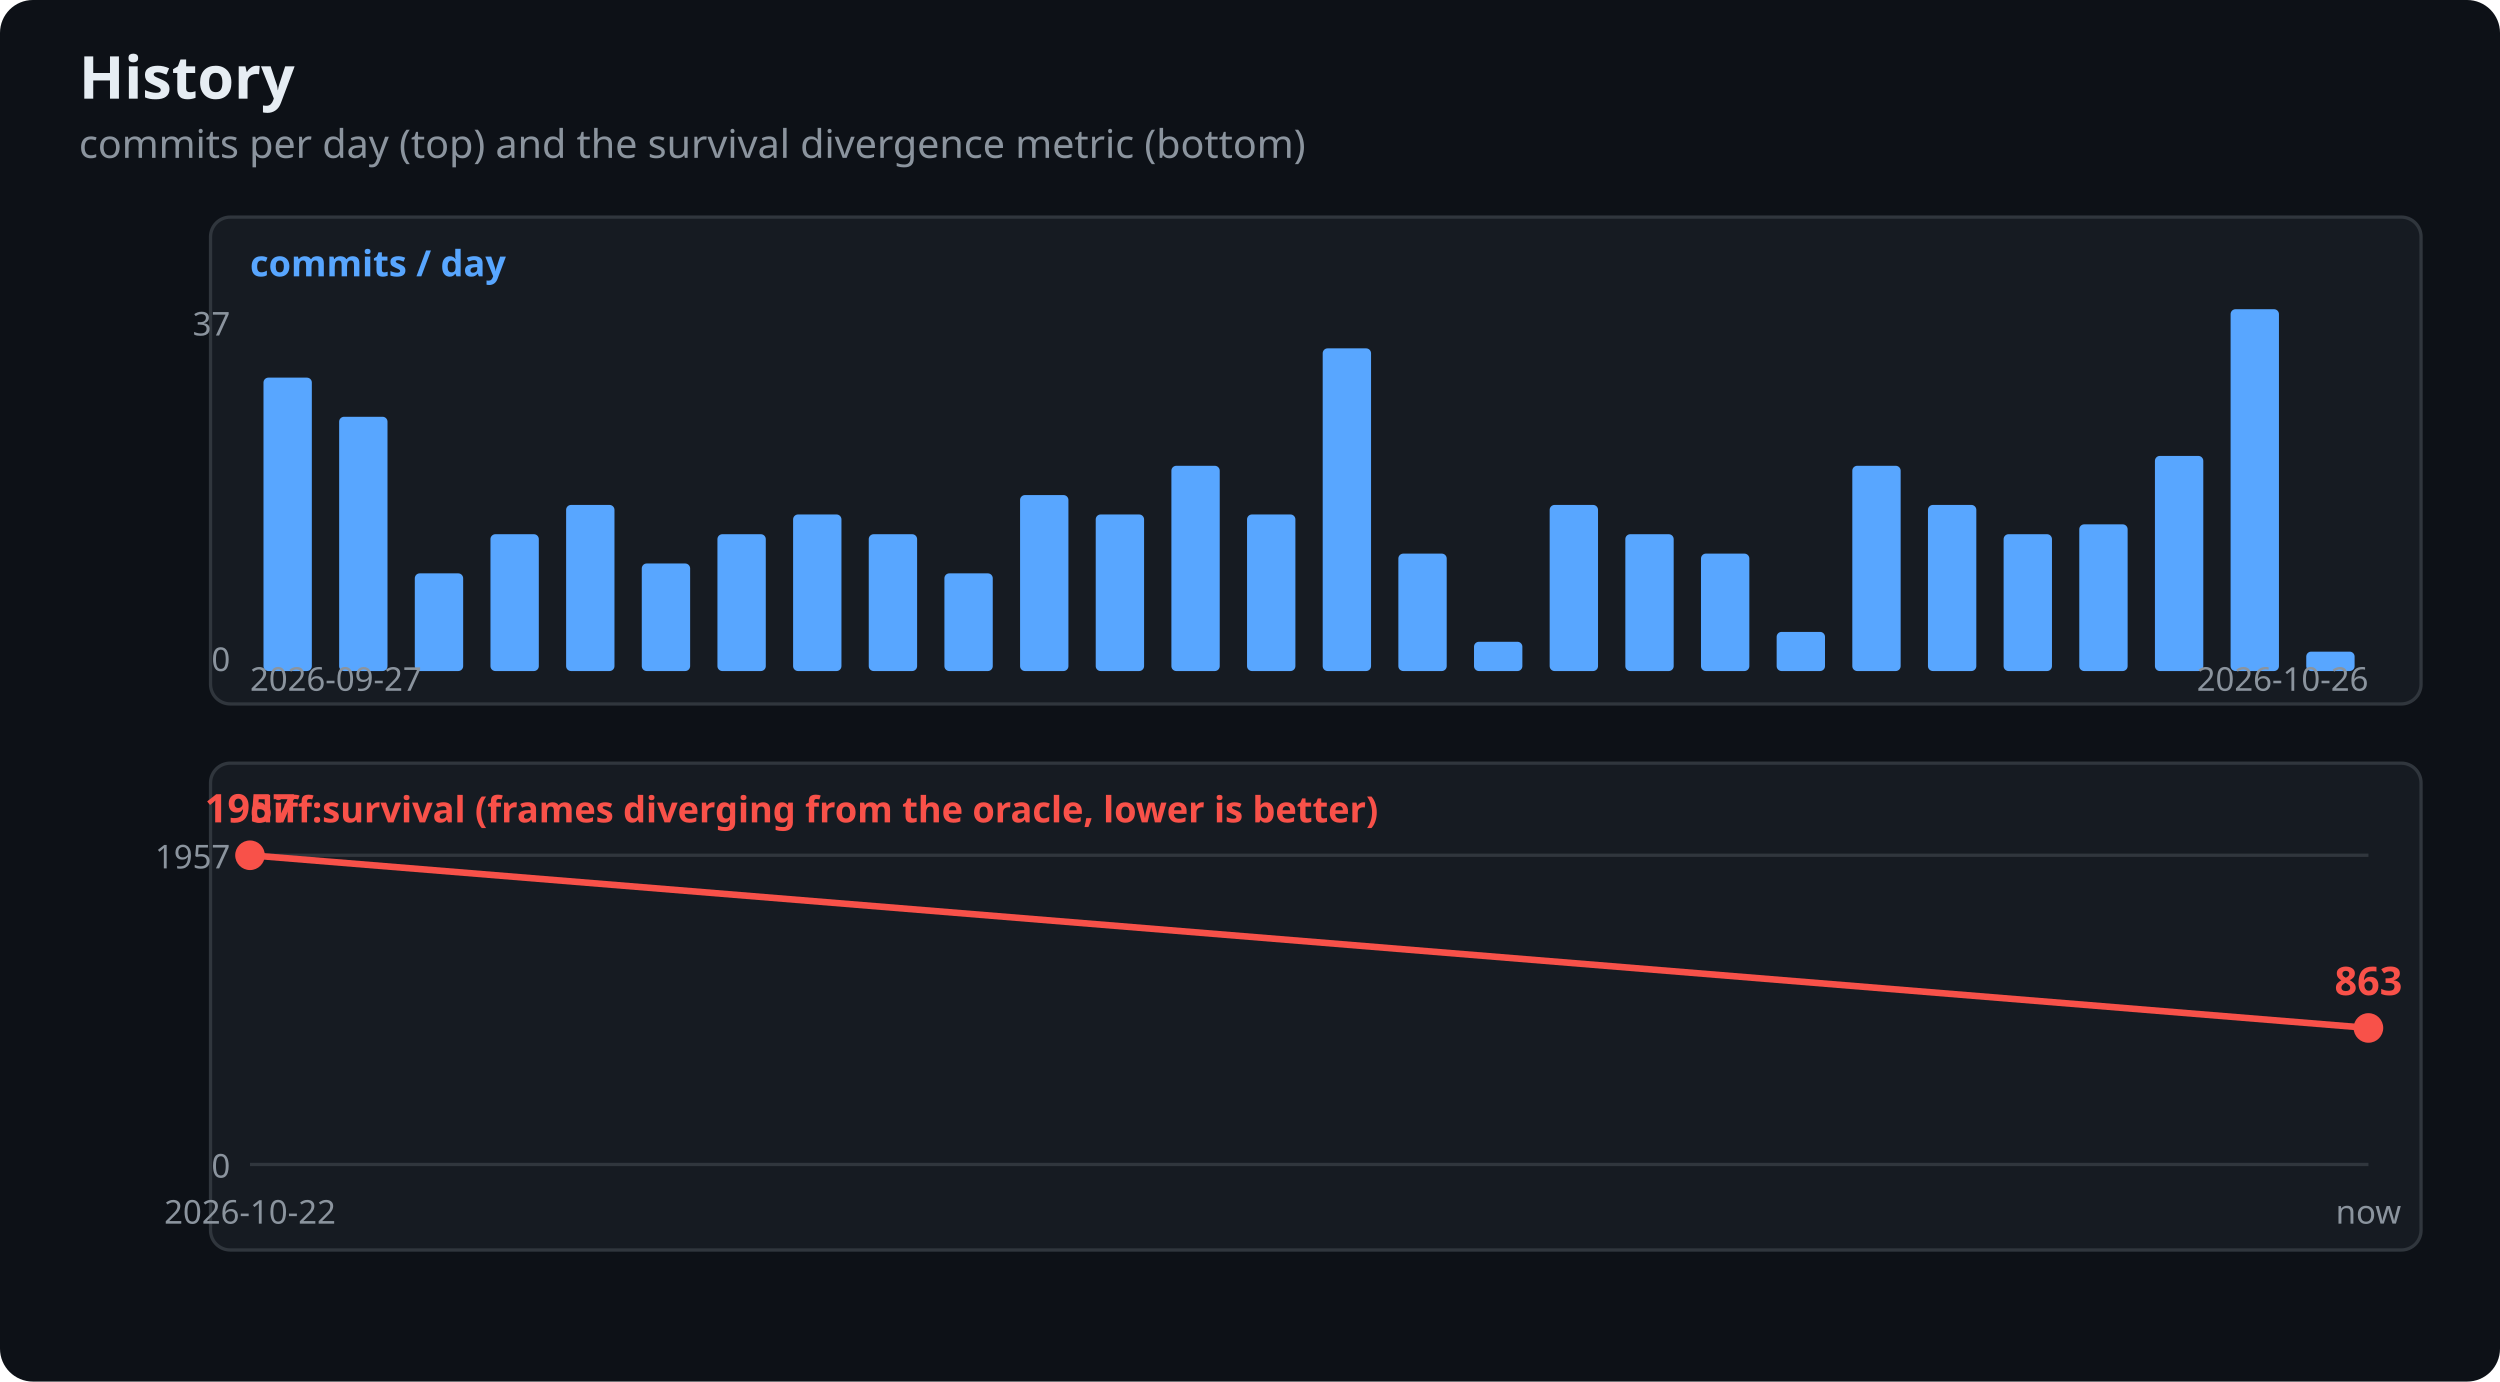
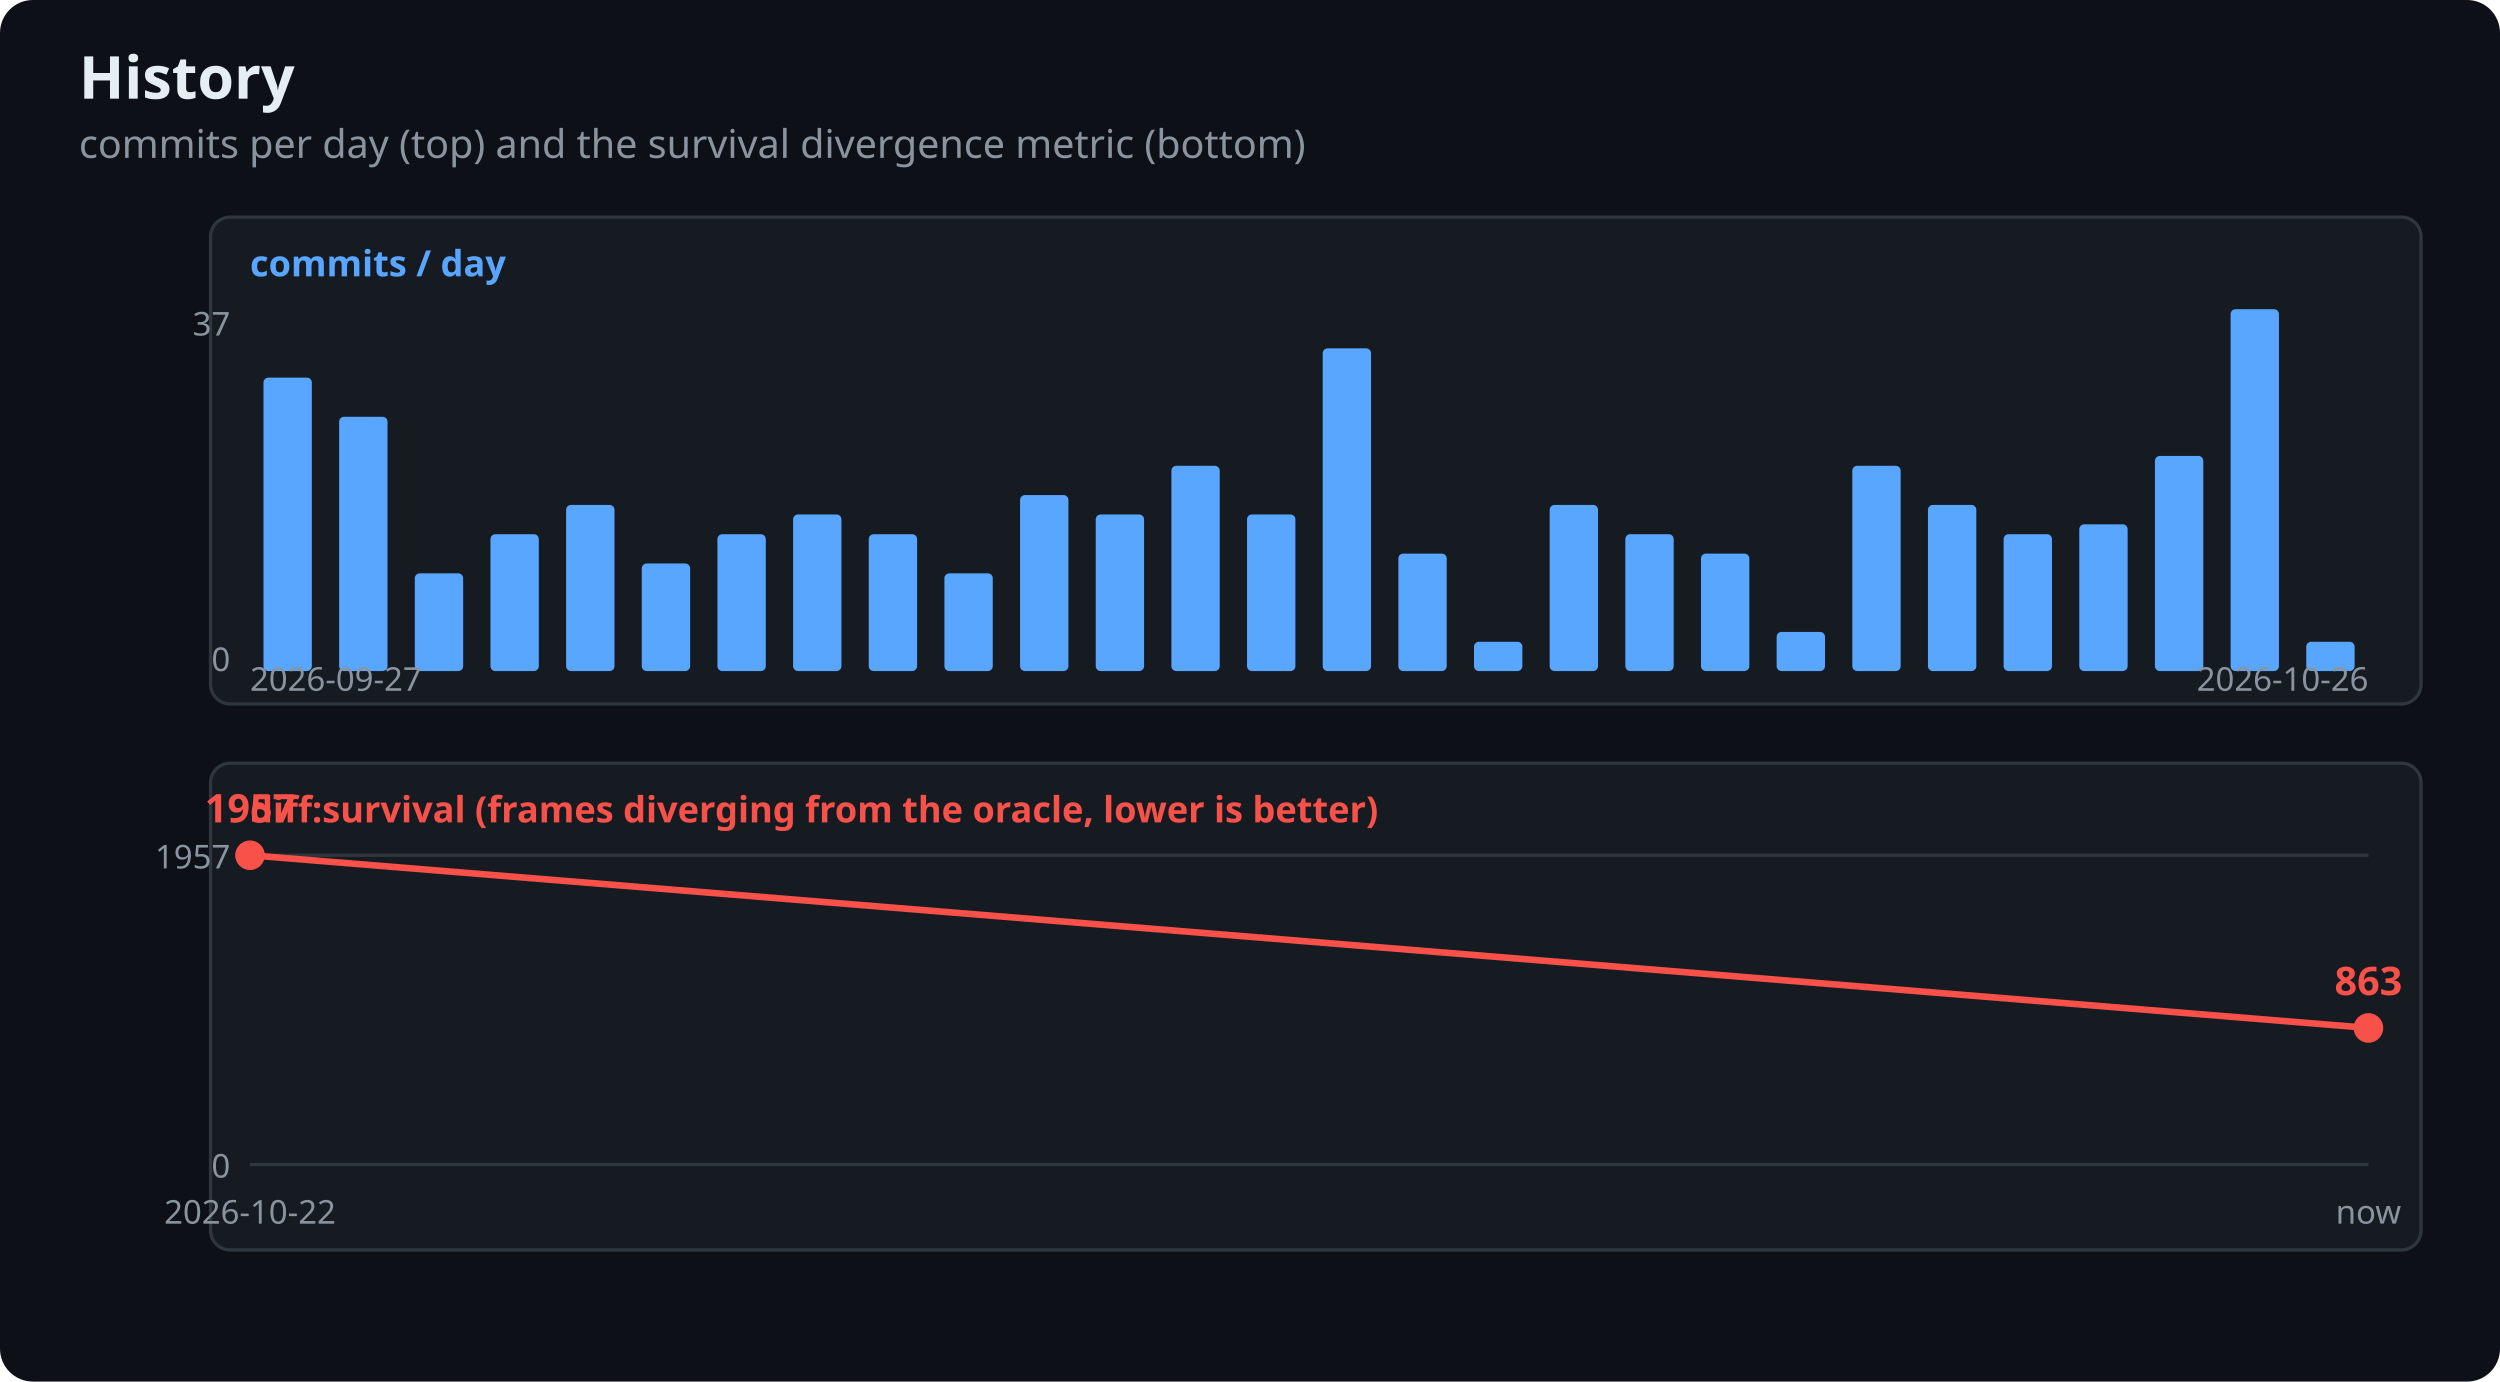
<svg xmlns="http://www.w3.org/2000/svg" width="760" height="420" viewBox="0 0 760 420" font-family="Segoe UI,Ubuntu,sans-serif">
  <rect width="760" height="420" rx="10" fill="#0d1117" />
  <text x="24" y="30" fill="#e6edf3" font-size="18" font-weight="600">History</text>
  <text x="24" y="48" fill="#8b949e" font-size="12">commits per day (top) and the survival divergence metric (bottom)</text>
  <rect x="64" y="66" width="672" height="148" fill="#161b22" stroke="#30363d" rx="6" />
  <text x="76" y="84" fill="#58a6ff" font-size="11" font-weight="600">commits / day</text>
  <rect x="80.1" y="114.8" width="14.7" height="89.2" fill="#58a6ff" rx="1.5" />
  <rect x="103.1" y="126.7" width="14.7" height="77.3" fill="#58a6ff" rx="1.5" />
  <rect x="126.1" y="174.3" width="14.7" height="29.7" fill="#58a6ff" rx="1.5" />
  <rect x="149.1" y="162.4" width="14.7" height="41.6" fill="#58a6ff" rx="1.5" />
  <rect x="172.1" y="153.5" width="14.7" height="50.5" fill="#58a6ff" rx="1.5" />
  <rect x="195.1" y="171.3" width="14.7" height="32.7" fill="#58a6ff" rx="1.5" />
  <rect x="218.1" y="162.4" width="14.7" height="41.6" fill="#58a6ff" rx="1.5" />
  <rect x="241.1" y="156.4" width="14.7" height="47.6" fill="#58a6ff" rx="1.5" />
  <rect x="264.1" y="162.4" width="14.7" height="41.6" fill="#58a6ff" rx="1.5" />
  <rect x="287.1" y="174.3" width="14.7" height="29.7" fill="#58a6ff" rx="1.5" />
  <rect x="310.1" y="150.5" width="14.7" height="53.5" fill="#58a6ff" rx="1.5" />
  <rect x="333.1" y="156.4" width="14.7" height="47.6" fill="#58a6ff" rx="1.5" />
  <rect x="356.1" y="141.6" width="14.7" height="62.4" fill="#58a6ff" rx="1.5" />
  <rect x="379.1" y="156.4" width="14.7" height="47.6" fill="#58a6ff" rx="1.5" />
  <rect x="402.1" y="105.9" width="14.7" height="98.1" fill="#58a6ff" rx="1.5" />
  <rect x="425.1" y="168.3" width="14.7" height="35.7" fill="#58a6ff" rx="1.5" />
  <rect x="448.1" y="195.1" width="14.7" height="8.9" fill="#58a6ff" rx="1.5" />
  <rect x="471.1" y="153.5" width="14.7" height="50.5" fill="#58a6ff" rx="1.5" />
  <rect x="494.1" y="162.4" width="14.7" height="41.6" fill="#58a6ff" rx="1.5" />
  <rect x="517.1" y="168.3" width="14.7" height="35.7" fill="#58a6ff" rx="1.5" />
  <rect x="540.1" y="192.1" width="14.7" height="11.9" fill="#58a6ff" rx="1.5" />
  <rect x="563.1" y="141.6" width="14.7" height="62.4" fill="#58a6ff" rx="1.5" />
  <rect x="586.1" y="153.5" width="14.7" height="50.5" fill="#58a6ff" rx="1.5" />
  <rect x="609.1" y="162.4" width="14.7" height="41.6" fill="#58a6ff" rx="1.5" />
  <rect x="632.1" y="159.4" width="14.7" height="44.6" fill="#58a6ff" rx="1.5" />
  <rect x="655.1" y="138.6" width="14.7" height="65.4" fill="#58a6ff" rx="1.5" />
  <rect x="678.1" y="94.0" width="14.7" height="110.0" fill="#58a6ff" rx="1.5" />
-   <rect x="701.1" y="198.1" width="14.7" height="5.9" fill="#58a6ff" rx="1.5" />
+   <rect x="701.1" y="195.1" width="14.7" height="8.9" fill="#58a6ff" rx="1.5" />
  <text x="70" y="102" fill="#8b949e" font-size="10" text-anchor="end">37</text>
  <text x="70" y="204" fill="#8b949e" font-size="10" text-anchor="end">0</text>
  <text x="76" y="210" fill="#8b949e" font-size="10">2026-09-27</text>
  <text x="720" y="210" fill="#8b949e" font-size="10" text-anchor="end">2026-10-26</text>
  <rect x="64" y="232" width="672" height="148" fill="#161b22" stroke="#30363d" rx="6" />
  <text x="76" y="250" fill="#f85149" font-size="11" font-weight="600">diff:survival (frames diverging from the oracle, lower is better)</text>
  <line x1="76" y1="354.0" x2="720" y2="354.0" stroke="#30363d" stroke-width="1" />
  <text x="70" y="358.0" fill="#8b949e" font-size="10" text-anchor="end">0</text>
  <line x1="76" y1="260.0" x2="720" y2="260.0" stroke="#30363d" stroke-width="1" />
  <text x="70" y="264.0" fill="#8b949e" font-size="10" text-anchor="end">1957</text>
  <circle cx="76.0" cy="260.0" r="4.5" fill="#f85149" />
  <text x="76.0" y="250.0" fill="#f85149" font-size="12" font-weight="600" text-anchor="middle">1957</text>
  <text x="76.0" y="372" fill="#8b949e" font-size="10" text-anchor="middle">2026-10-22</text>
  <circle cx="720.0" cy="312.5" r="4.5" fill="#f85149" />
  <text x="720.0" y="302.5" fill="#f85149" font-size="12" font-weight="600" text-anchor="middle">863</text>
  <text x="720.0" y="372" fill="#8b949e" font-size="10" text-anchor="middle">now</text>
  <polyline points="76.0,260.0 720.0,312.5" fill="none" stroke="#f85149" stroke-width="2" />
</svg>
